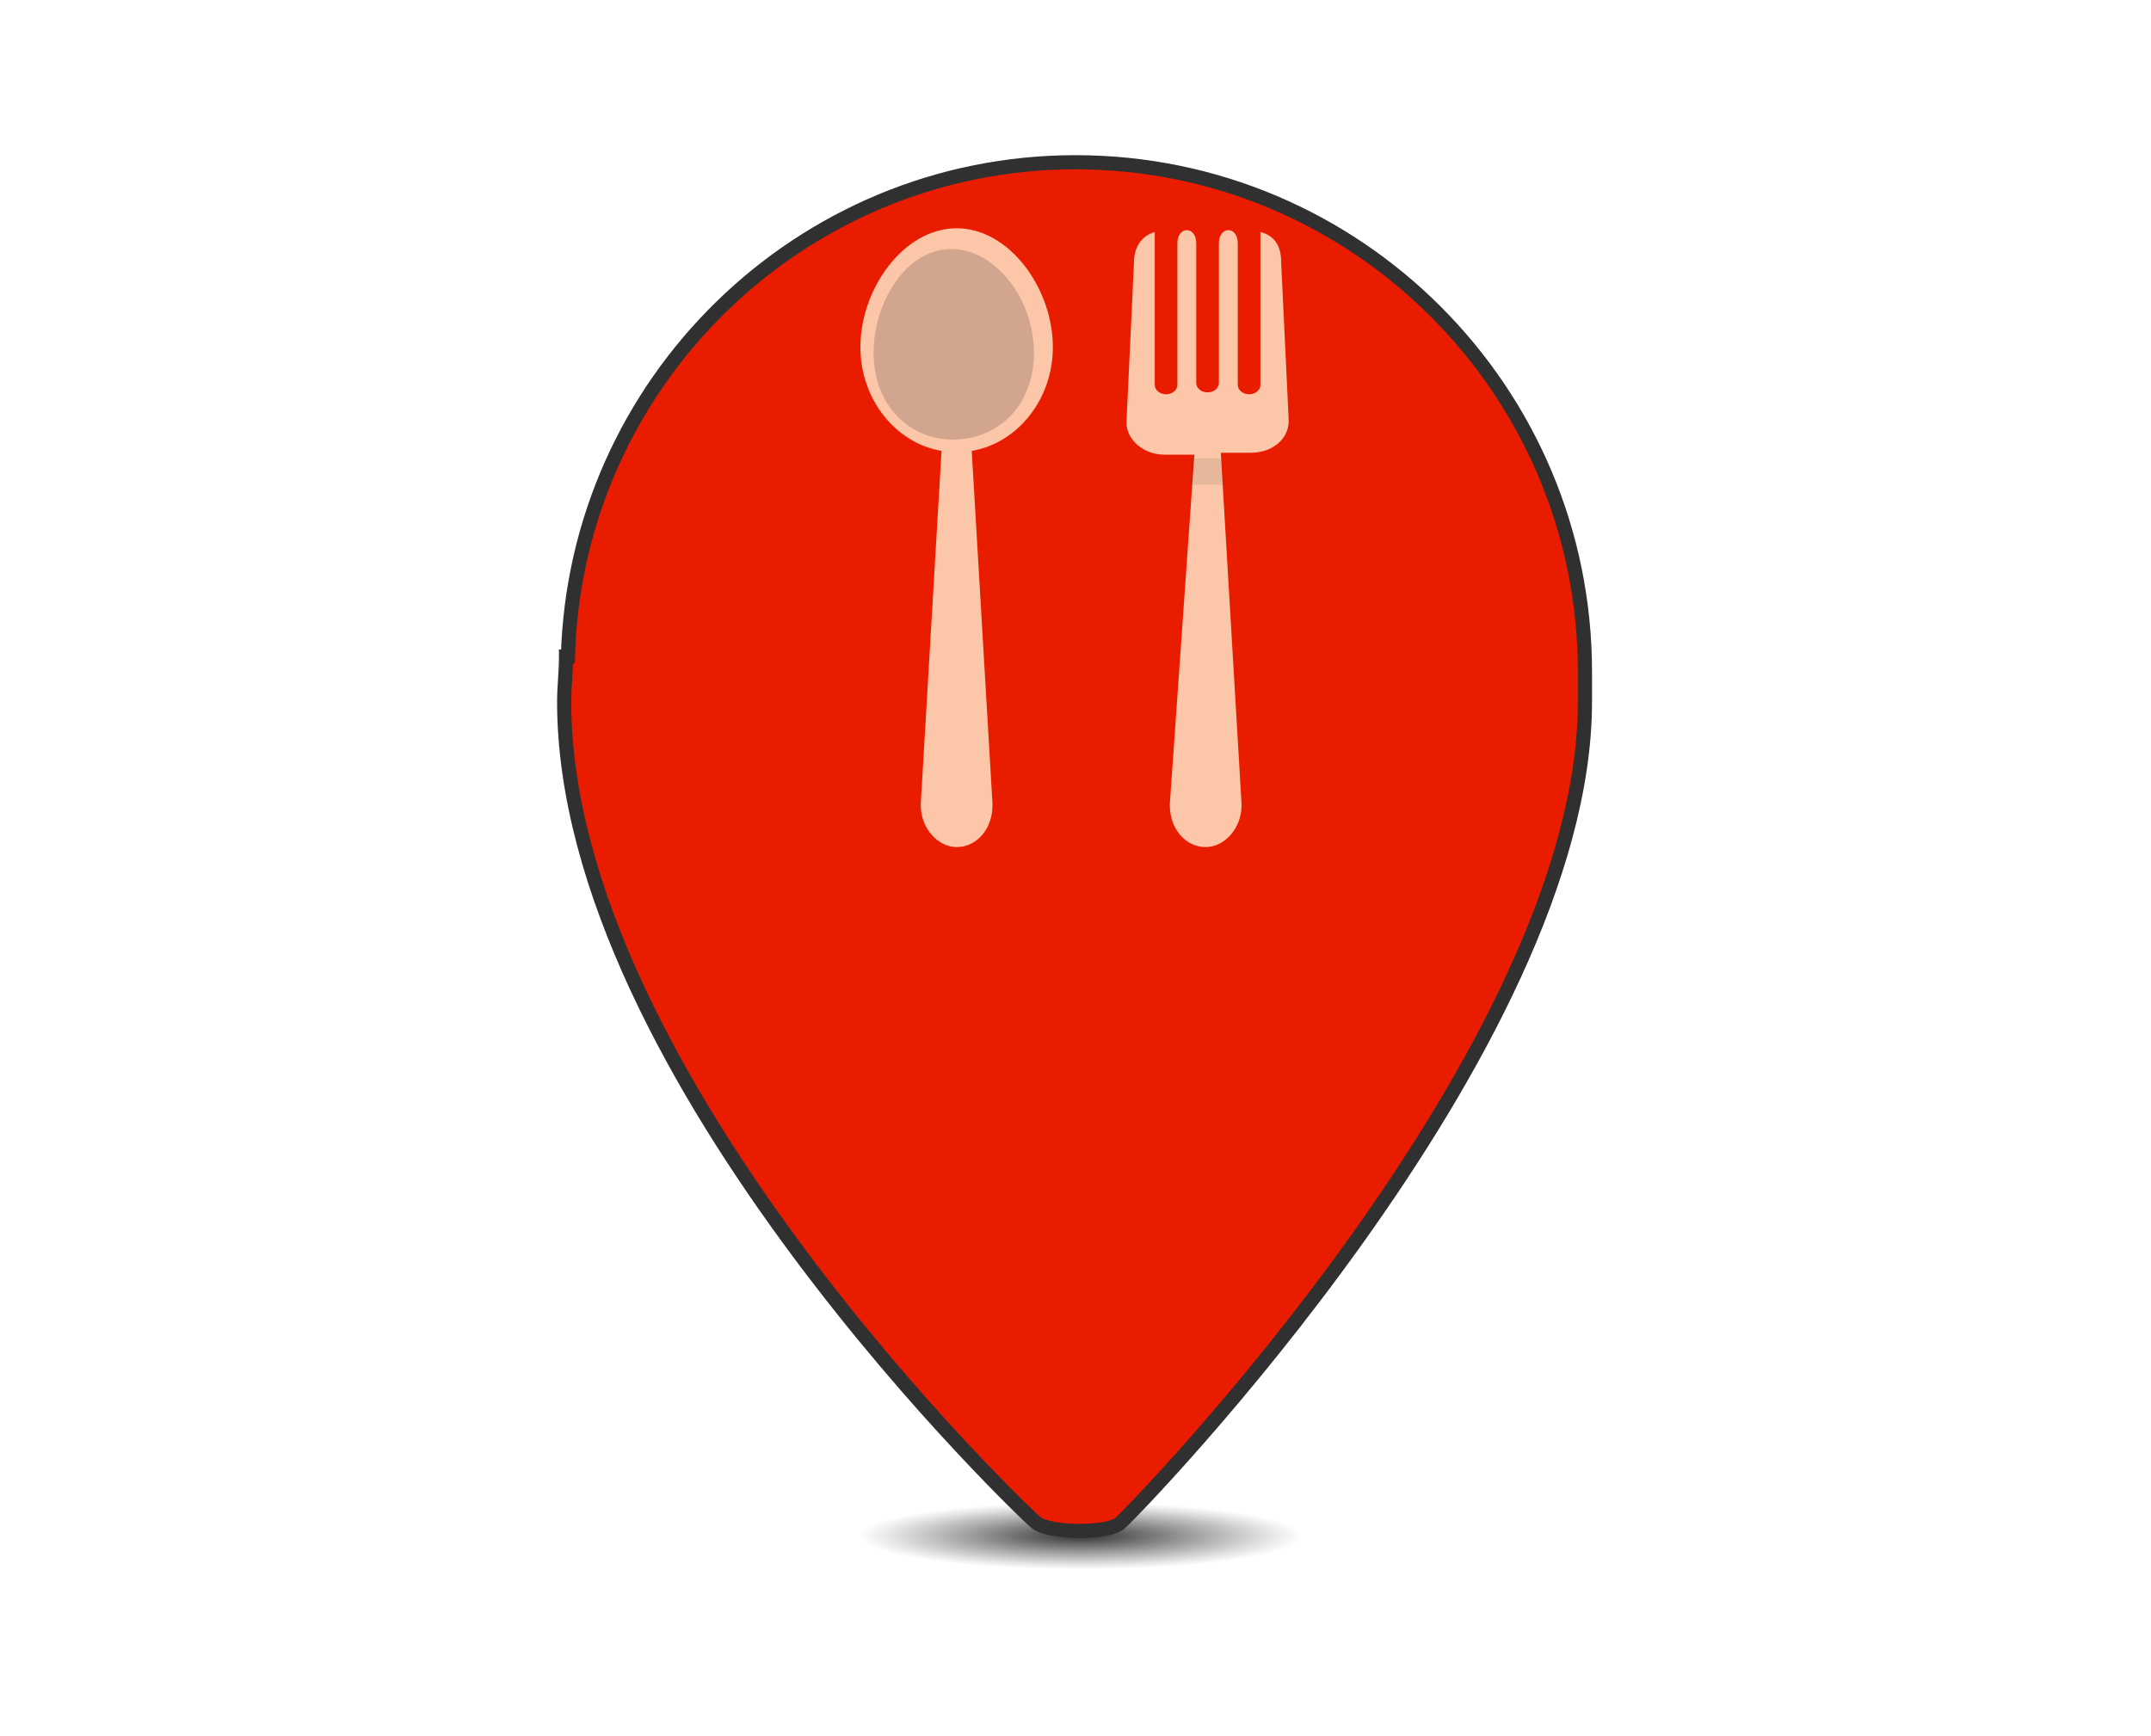
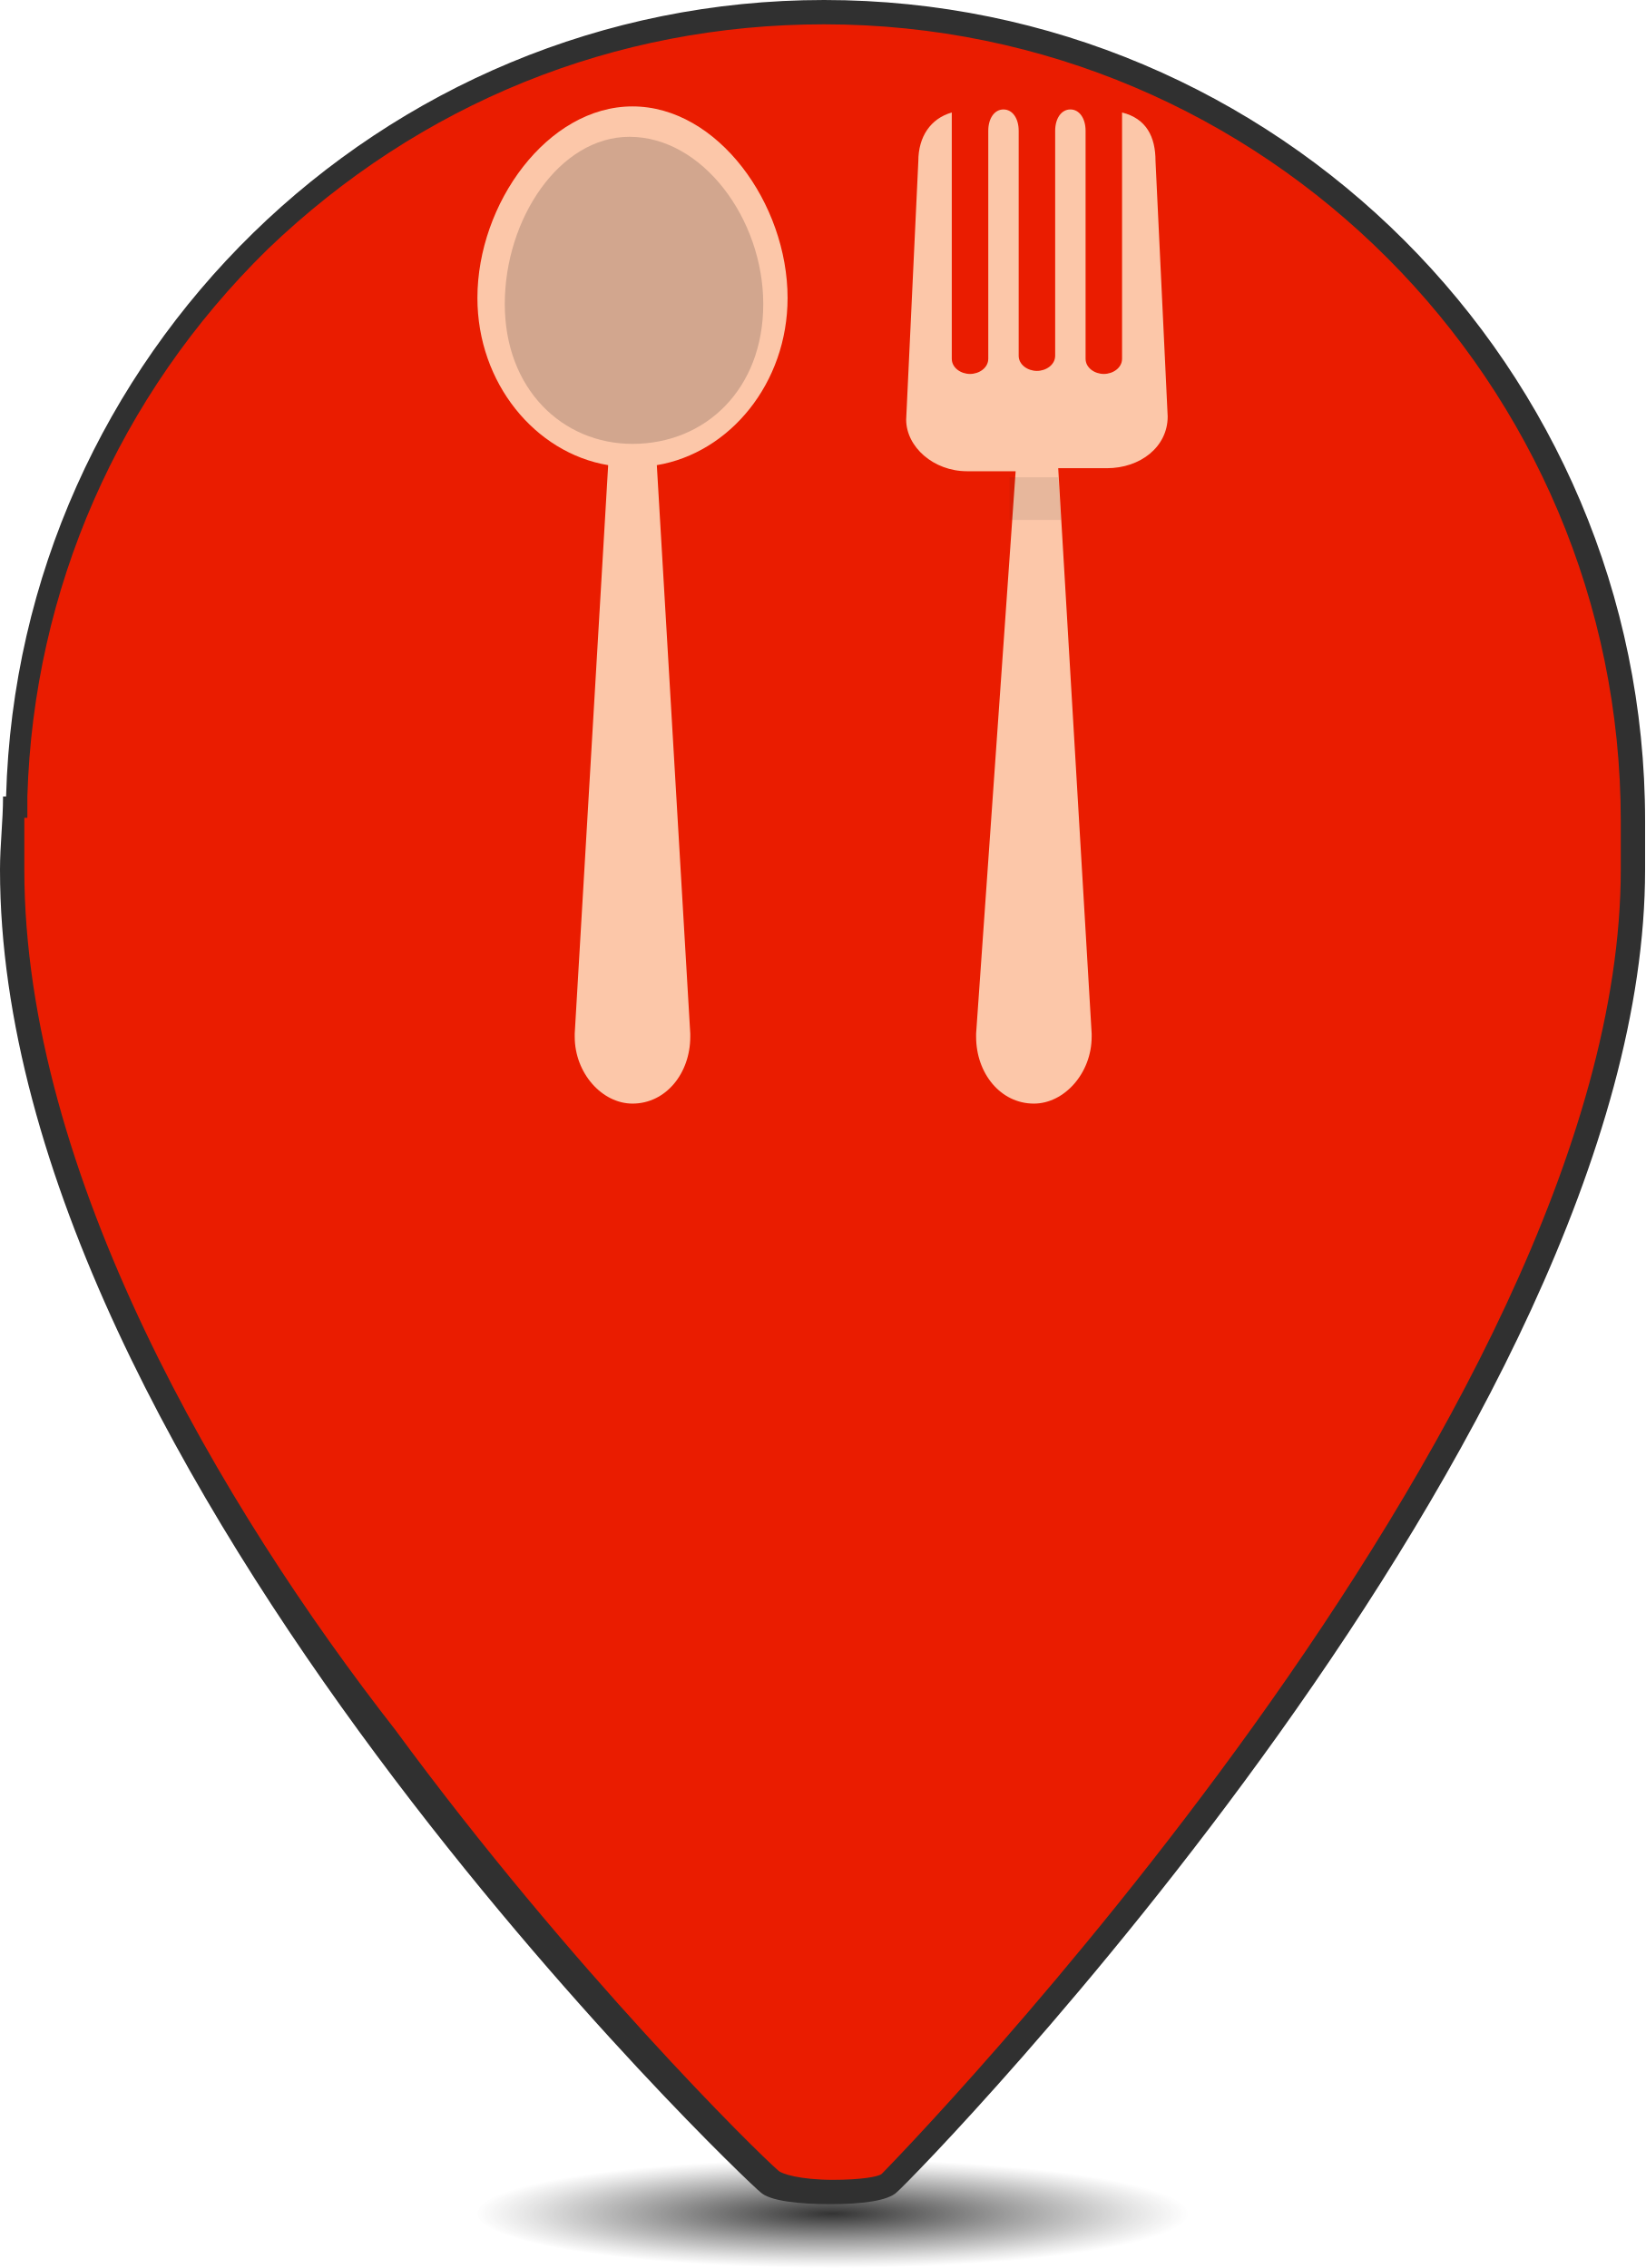
- <svg xmlns="http://www.w3.org/2000/svg" version="1.1" id="Layer_2" x="0px" y="0px" viewBox="0 0 114 92" style="enable-background:new 0 0 114 92;" xml:space="preserve">
+ <svg xmlns="http://www.w3.org/2000/svg" version="1.1" id="Layer_2" x="0px" y="0px" viewBox="0 0 54.1 74.6" style="enable-background:new 0 0 54.1 74.6;" xml:space="preserve">
  <style type="text/css">
	.st0{opacity:0.8;fill:url(#SVGID_1_);enable-background:new    ;}
- 	.st1{fill:#EA1C00;stroke:#303030;stroke-width:0.75;stroke-miterlimit:10;}
- 	.st2{fill:#FCC7A9;}
- 	.st3{opacity:0.1;}
- 	.st4{fill:#272425;}
- 	.st5{opacity:0.2;fill:#272425;enable-background:new    ;}
+ 	.st1{fill:#EA1C00;}
+ 	.st2{fill:#303030;}
+ 	.st3{fill:#FCC7A9;}
+ 	.st4{opacity:0.1;}
+ 	.st5{fill:#272425;}
+ 	.st6{opacity:0.2;fill:#272425;enable-background:new    ;}
</style>
-   <radialGradient id="SVGID_1_" cx="57.259" cy="41.719" r="11.738" gradientTransform="matrix(1 0 0 -0.1522 0 87.7639)" gradientUnits="userSpaceOnUse">
+   <radialGradient id="SVGID_1_" cx="27.359" cy="17.97" r="11.737" gradientTransform="matrix(1 0 0 0.1522 0 70.0792)" gradientUnits="userSpaceOnUse">
    <stop offset="0" style="stop-color:#000000" />
    <stop offset="0.499" style="stop-color:#868686" />
    <stop offset="0.844" style="stop-color:#DDDDDD" />
    <stop offset="1" style="stop-color:#FFFFFF" />
  </radialGradient>
-   <ellipse class="st0" cx="57.3" cy="81.4" rx="11.7" ry="1.8" />
+   <ellipse class="st0" cx="27.4" cy="72.8" rx="11.7" ry="1.8" />
  <g>
-     <path class="st1" d="M84,35.6c0-14.9-12.1-27-27-27c-14.6,0-26.5,11.7-26.9,26.2H30c0,0.8-0.1,1.6-0.1,2.4   c0,19.9,24.7,43.3,25,43.5c0.7,0.6,4,0.6,4.5,0C60.1,80.1,84,55.6,84,37.2c0-0.4,0-0.7,0-1.1C84,35.9,84,35.8,84,35.6z" />
+     <g>
+       <path class="st1" d="M27.3,72.2c-1.1,0-1.9-0.2-2.1-0.4C25,71.6,0.4,48.4,0.4,28.6c0-0.4,0-0.8,0-1.2c0-0.3,0-0.6,0-0.8h0.1l0-0.4    C1,12,12.9,0.4,27.1,0.4c14.7,0,26.6,11.9,26.6,26.6v1.6c0,18.4-24.2,43-24.5,43.2C29.1,72,28.5,72.2,27.3,72.2z" />
+       <path class="st2" d="M27.1,0.8c14.5,0,26.2,11.8,26.2,26.2v0.5v1.1c0,18.1-24.1,42.7-24.3,42.9l0,0l0,0c-0.1,0.1-0.7,0.2-1.6,0.2    c-1.1,0-1.7-0.2-1.8-0.3l0,0l0,0c-0.7-0.6-6.8-6.6-12.6-14.5C7.3,49.6,0.8,38.6,0.8,28.6c0-0.4,0-0.8,0-1.2c0-0.2,0-0.3,0-0.5h0.1    l0-0.7c0.2-6.8,3-13.2,7.9-18C13.8,3.4,20.2,0.8,27.1,0.8 M27.1,0C12.5,0,0.6,11.7,0.2,26.2H0.1C0.1,27,0,27.8,0,28.6    c0,19.9,24.7,43.3,25,43.5c0.3,0.3,1.3,0.4,2.3,0.4c1,0,1.9-0.1,2.2-0.4c0.7-0.6,24.6-25.1,24.6-43.5c0-0.4,0-0.7,0-1.1    c0-0.2,0-0.3,0-0.5C54.1,12.1,42,0,27.1,0L27.1,0z" />
+     </g>
  </g>
  <g>
    <g>
      <g>
-         <path class="st2" d="M67.9,13.9c0-0.8-0.3-1.4-1.1-1.6v8.1c0,0.3-0.3,0.5-0.6,0.5c-0.3,0-0.6-0.2-0.6-0.5V13c0,0,0,0,0-0.1     c0-0.4-0.2-0.7-0.5-0.7s-0.5,0.3-0.5,0.7l0,0l0,0v7.4c0,0.3-0.3,0.5-0.6,0.5l0,0l0,0l0,0l0,0c-0.3,0-0.6-0.2-0.6-0.5v-7.4l0,0     l0,0c0-0.4-0.2-0.7-0.5-0.7s-0.5,0.3-0.5,0.7c0,0,0,0,0,0.1v7.4c0,0.3-0.3,0.5-0.6,0.5s-0.6-0.2-0.6-0.5v-8.1     c-0.7,0.2-1.1,0.8-1.1,1.6l-0.4,8.5c0,0.9,0.9,1.7,2,1.7h1.6L62,42.6l0,0v0.1c0,1.2,0.8,2.2,1.9,2.2l0,0l0,0l0,0l0,0     c1,0,1.9-1,1.9-2.2v-0.1l0,0L64.7,24h1.6c1.1,0,2-0.7,2-1.7L67.9,13.9z" />
+         <path class="st3" d="M38,5.3c0-0.8-0.3-1.4-1.1-1.6v8.1c0,0.3-0.3,0.5-0.6,0.5c-0.3,0-0.6-0.2-0.6-0.5V4.4c0,0,0,0,0-0.1     c0-0.4-0.2-0.7-0.5-0.7s-0.5,0.3-0.5,0.7l0,0l0,0v7.4c0,0.3-0.3,0.5-0.6,0.5l0,0l0,0l0,0l0,0c-0.3,0-0.6-0.2-0.6-0.5V4.3l0,0l0,0     c0-0.4-0.2-0.7-0.5-0.7c-0.3,0-0.5,0.3-0.5,0.7c0,0,0,0,0,0.1v7.4c0,0.3-0.3,0.5-0.6,0.5c-0.3,0-0.6-0.2-0.6-0.5V3.7     c-0.7,0.2-1.1,0.8-1.1,1.6l-0.4,8.5c0,0.9,0.9,1.7,2,1.7h1.6L32.1,34l0,0v0.1c0,1.2,0.8,2.2,1.9,2.2l0,0l0,0l0,0l0,0     c1,0,1.9-1,1.9-2.2V34l0,0l-1.1-18.6h1.6c1.1,0,2-0.7,2-1.7L38,5.3z" />
      </g>
-       <g class="st3">
-         <polygon class="st4" points="63.1,24.3 64.7,24.3 64.8,25.7 63.1,25.7    " />
+       <g class="st4">
+         <polygon class="st5" points="33.2,15.7 34.8,15.7 34.9,17.1 33.2,17.1    " />
      </g>
    </g>
    <g>
-       <path class="st2" d="M55.8,18.4c0-3.1-2.3-6.3-5.1-6.3s-5.1,3.2-5.1,6.3c0,2.8,1.9,5.1,4.3,5.5l-1.1,18.7l0,0v0.1    c0,1.2,0.9,2.2,1.9,2.2c1.1,0,1.9-1,1.9-2.2v-0.1l0,0l-1.1-18.7C53.9,23.5,55.8,21.2,55.8,18.4z" />
+       <path class="st3" d="M25.9,9.8c0-3.1-2.3-6.3-5.1-6.3s-5.1,3.2-5.1,6.3c0,2.8,1.9,5.1,4.3,5.5L18.9,34l0,0v0.1    c0,1.2,0.9,2.2,1.9,2.2c1.1,0,1.9-1,1.9-2.2V34l0,0l-1.1-18.7C24,14.9,25.9,12.6,25.9,9.8z" />
    </g>
-     <path class="st5" d="M54.8,18.7c0,2.8-1.9,4.6-4.3,4.6c-2.3,0-4.2-1.8-4.2-4.6s1.8-5.5,4.1-5.5C52.8,13.2,54.8,15.9,54.8,18.7z" />
+     <path class="st6" d="M25.1,10c0,2.8-1.9,4.6-4.3,4.6c-2.3,0-4.2-1.8-4.2-4.6s1.8-5.5,4.1-5.5C23.1,4.5,25.1,7.2,25.1,10z" />
  </g>
</svg>
